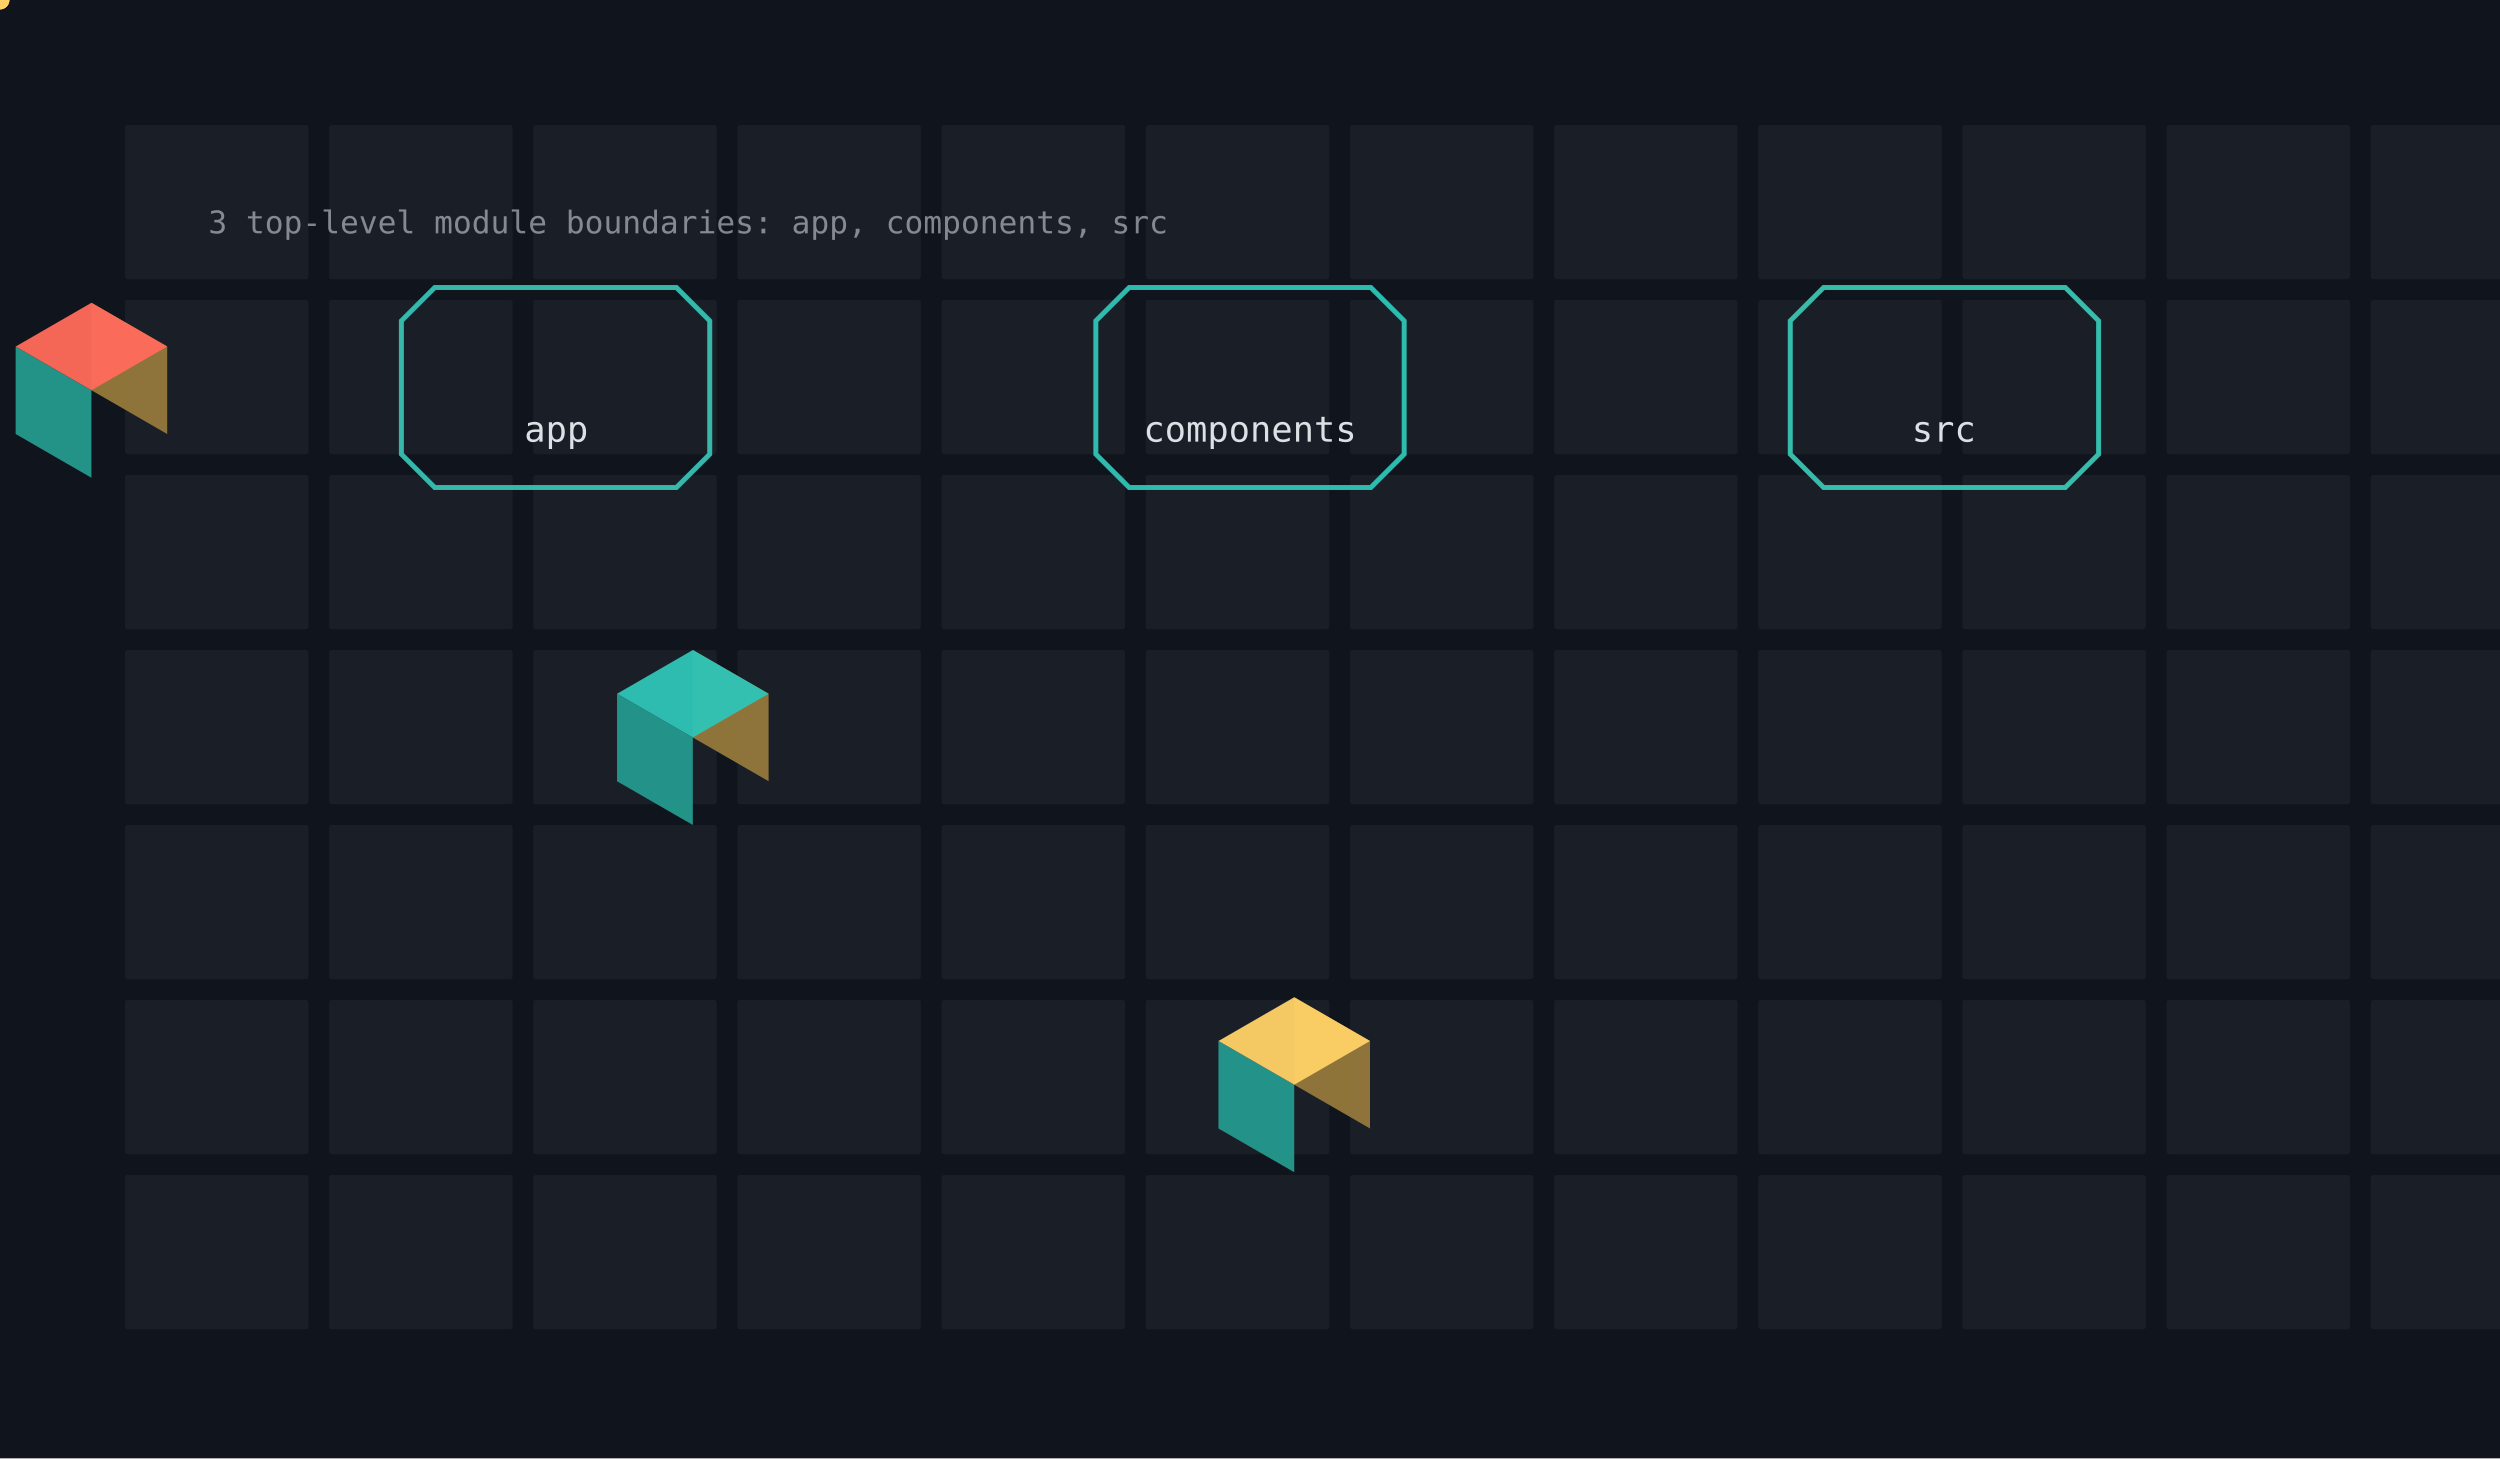
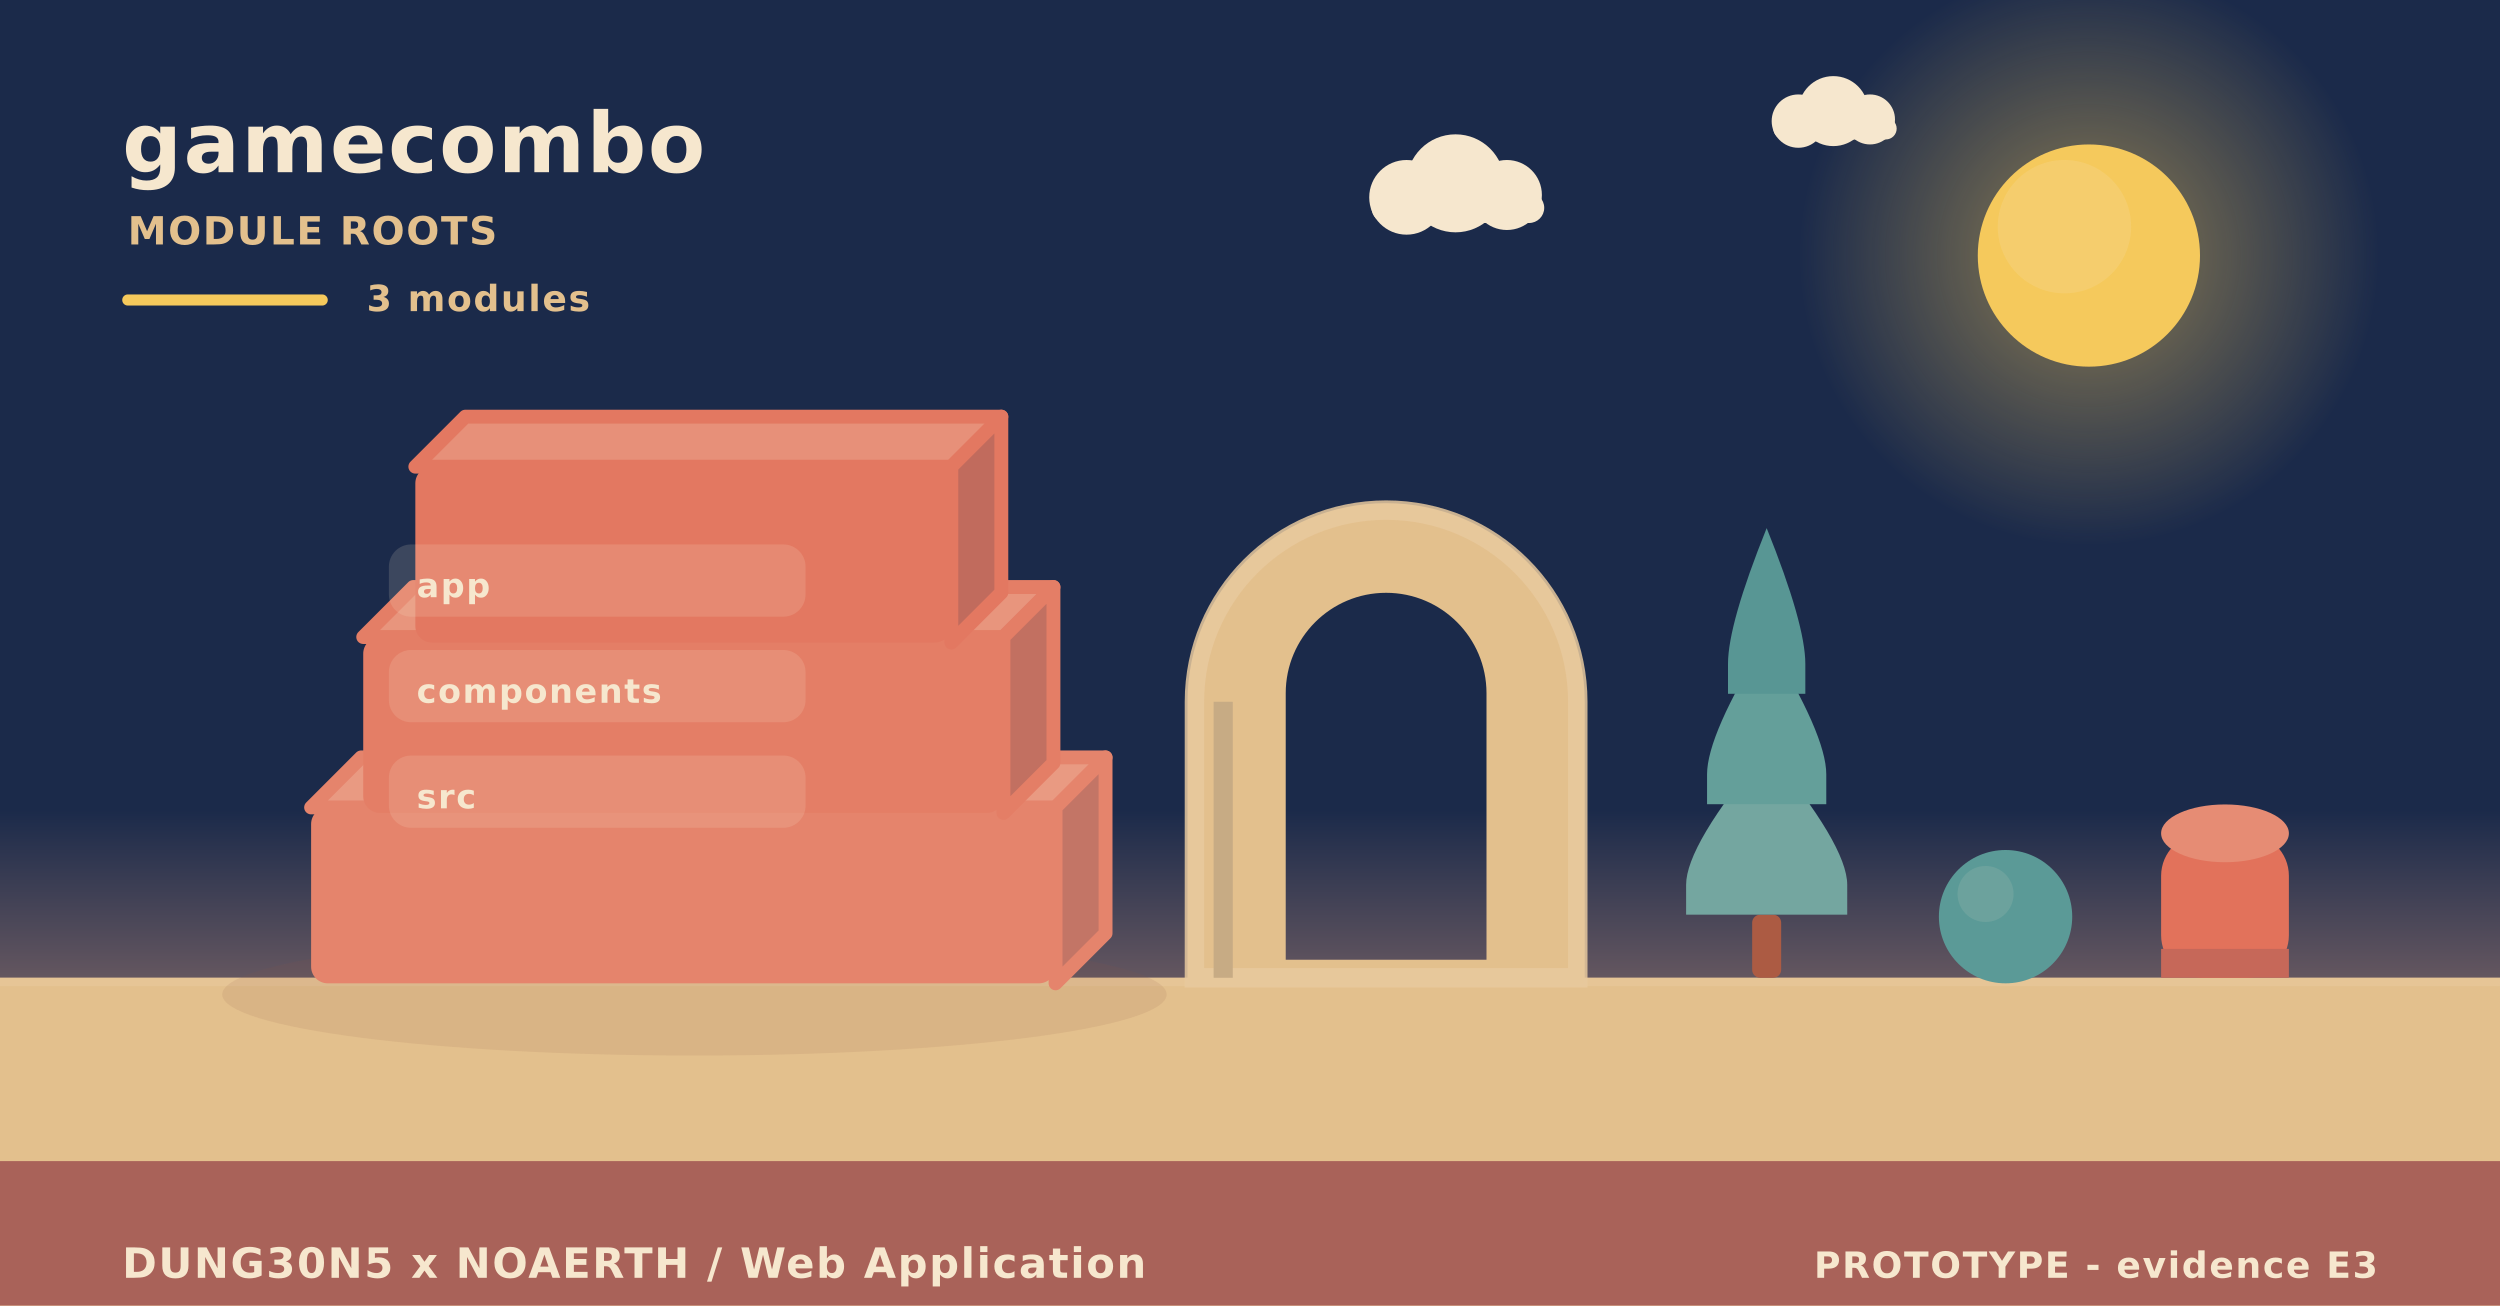
- <svg xmlns="http://www.w3.org/2000/svg" viewBox="0 0 1200 700" width="1200" height="700" role="img" aria-label="gamecombo architecture">
-   <rect width="1200" height="700" fill="#10141c" />
-   <defs>
-     <linearGradient id="ga" x1="0" y1="0" x2="1" y2="1">
-       <stop offset="0%" stop-color="#ff6b5a" />
-       <stop offset="100%" stop-color="#2ec4b6" />
-     </linearGradient>
-   </defs>
-   <rect x="60.00" y="60.00" width="88.00" height="74.00" rx="1.20" fill="#f2f5f9" opacity="0.05" />
-   <rect x="158.00" y="60.00" width="88.00" height="74.00" rx="1.20" fill="#f2f5f9" opacity="0.05" />
-   <rect x="256.00" y="60.00" width="88.00" height="74.00" rx="1.20" fill="#f2f5f9" opacity="0.05" />
-   <rect x="354.00" y="60.00" width="88.00" height="74.00" rx="1.20" fill="#f2f5f9" opacity="0.05" />
-   <rect x="452.00" y="60.00" width="88.00" height="74.00" rx="1.20" fill="#f2f5f9" opacity="0.05" />
-   <rect x="550.00" y="60.00" width="88.00" height="74.00" rx="1.20" fill="#f2f5f9" opacity="0.05" />
-   <rect x="648.00" y="60.00" width="88.00" height="74.00" rx="1.20" fill="#f2f5f9" opacity="0.05" />
-   <rect x="746.00" y="60.00" width="88.00" height="74.00" rx="1.20" fill="#f2f5f9" opacity="0.05" />
-   <rect x="844.00" y="60.00" width="88.00" height="74.00" rx="1.20" fill="#f2f5f9" opacity="0.05" />
-   <rect x="942.00" y="60.00" width="88.00" height="74.00" rx="1.20" fill="#f2f5f9" opacity="0.05" />
-   <rect x="1040.00" y="60.00" width="88.00" height="74.00" rx="1.20" fill="#f2f5f9" opacity="0.05" />
-   <rect x="1138.00" y="60.00" width="88.00" height="74.00" rx="1.20" fill="#f2f5f9" opacity="0.05" />
-   <rect x="60.00" y="144.00" width="88.00" height="74.00" rx="1.20" fill="#f2f5f9" opacity="0.05" />
-   <rect x="158.00" y="144.00" width="88.00" height="74.00" rx="1.20" fill="#f2f5f9" opacity="0.05" />
-   <rect x="256.00" y="144.00" width="88.00" height="74.00" rx="1.20" fill="#f2f5f9" opacity="0.05" />
-   <rect x="354.00" y="144.00" width="88.00" height="74.00" rx="1.20" fill="#f2f5f9" opacity="0.05" />
-   <rect x="452.00" y="144.00" width="88.00" height="74.00" rx="1.20" fill="#f2f5f9" opacity="0.05" />
-   <rect x="550.00" y="144.00" width="88.00" height="74.00" rx="1.20" fill="#f2f5f9" opacity="0.05" />
-   <rect x="648.00" y="144.00" width="88.00" height="74.00" rx="1.20" fill="#f2f5f9" opacity="0.05" />
-   <rect x="746.00" y="144.00" width="88.00" height="74.00" rx="1.20" fill="#f2f5f9" opacity="0.05" />
-   <rect x="844.00" y="144.00" width="88.00" height="74.00" rx="1.20" fill="#f2f5f9" opacity="0.05" />
-   <rect x="942.00" y="144.00" width="88.00" height="74.00" rx="1.20" fill="#f2f5f9" opacity="0.05" />
-   <rect x="1040.00" y="144.00" width="88.00" height="74.00" rx="1.20" fill="#f2f5f9" opacity="0.05" />
-   <rect x="1138.00" y="144.00" width="88.00" height="74.00" rx="1.20" fill="#f2f5f9" opacity="0.05" />
-   <rect x="60.00" y="228.00" width="88.00" height="74.00" rx="1.20" fill="#f2f5f9" opacity="0.05" />
-   <rect x="158.00" y="228.00" width="88.00" height="74.00" rx="1.20" fill="#f2f5f9" opacity="0.05" />
-   <rect x="256.00" y="228.00" width="88.00" height="74.00" rx="1.20" fill="#f2f5f9" opacity="0.05" />
-   <rect x="354.00" y="228.00" width="88.00" height="74.00" rx="1.20" fill="#f2f5f9" opacity="0.05" />
-   <rect x="452.00" y="228.00" width="88.00" height="74.00" rx="1.20" fill="#f2f5f9" opacity="0.05" />
-   <rect x="550.00" y="228.00" width="88.00" height="74.00" rx="1.20" fill="#f2f5f9" opacity="0.05" />
-   <rect x="648.00" y="228.00" width="88.00" height="74.00" rx="1.20" fill="#f2f5f9" opacity="0.05" />
-   <rect x="746.00" y="228.00" width="88.00" height="74.00" rx="1.20" fill="#f2f5f9" opacity="0.05" />
-   <rect x="844.00" y="228.00" width="88.00" height="74.00" rx="1.20" fill="#f2f5f9" opacity="0.05" />
-   <rect x="942.00" y="228.00" width="88.00" height="74.00" rx="1.20" fill="#f2f5f9" opacity="0.05" />
-   <rect x="1040.00" y="228.00" width="88.00" height="74.00" rx="1.20" fill="#f2f5f9" opacity="0.05" />
-   <rect x="1138.00" y="228.00" width="88.00" height="74.00" rx="1.20" fill="#f2f5f9" opacity="0.05" />
-   <rect x="60.00" y="312.00" width="88.00" height="74.00" rx="1.20" fill="#f2f5f9" opacity="0.05" />
-   <rect x="158.00" y="312.00" width="88.00" height="74.00" rx="1.20" fill="#f2f5f9" opacity="0.05" />
-   <rect x="256.00" y="312.00" width="88.00" height="74.00" rx="1.20" fill="#f2f5f9" opacity="0.05" />
-   <rect x="354.00" y="312.00" width="88.00" height="74.00" rx="1.20" fill="#f2f5f9" opacity="0.05" />
-   <rect x="452.00" y="312.00" width="88.00" height="74.00" rx="1.20" fill="#f2f5f9" opacity="0.05" />
-   <rect x="550.00" y="312.00" width="88.00" height="74.00" rx="1.20" fill="#f2f5f9" opacity="0.05" />
-   <rect x="648.00" y="312.00" width="88.00" height="74.00" rx="1.20" fill="#f2f5f9" opacity="0.05" />
-   <rect x="746.00" y="312.00" width="88.00" height="74.00" rx="1.20" fill="#f2f5f9" opacity="0.05" />
-   <rect x="844.00" y="312.00" width="88.00" height="74.00" rx="1.20" fill="#f2f5f9" opacity="0.05" />
-   <rect x="942.00" y="312.00" width="88.00" height="74.00" rx="1.20" fill="#f2f5f9" opacity="0.05" />
-   <rect x="1040.00" y="312.00" width="88.00" height="74.00" rx="1.20" fill="#f2f5f9" opacity="0.05" />
-   <rect x="1138.00" y="312.00" width="88.00" height="74.00" rx="1.20" fill="#f2f5f9" opacity="0.05" />
-   <rect x="60.00" y="396.00" width="88.00" height="74.00" rx="1.20" fill="#f2f5f9" opacity="0.05" />
-   <rect x="158.00" y="396.00" width="88.00" height="74.00" rx="1.20" fill="#f2f5f9" opacity="0.05" />
-   <rect x="256.00" y="396.00" width="88.00" height="74.00" rx="1.20" fill="#f2f5f9" opacity="0.05" />
-   <rect x="354.00" y="396.00" width="88.00" height="74.00" rx="1.20" fill="#f2f5f9" opacity="0.05" />
-   <rect x="452.00" y="396.00" width="88.00" height="74.00" rx="1.20" fill="#f2f5f9" opacity="0.05" />
-   <rect x="550.00" y="396.00" width="88.00" height="74.00" rx="1.20" fill="#f2f5f9" opacity="0.05" />
-   <rect x="648.00" y="396.00" width="88.00" height="74.00" rx="1.20" fill="#f2f5f9" opacity="0.05" />
-   <rect x="746.00" y="396.00" width="88.00" height="74.00" rx="1.20" fill="#f2f5f9" opacity="0.05" />
-   <rect x="844.00" y="396.00" width="88.00" height="74.00" rx="1.20" fill="#f2f5f9" opacity="0.05" />
-   <rect x="942.00" y="396.00" width="88.00" height="74.00" rx="1.20" fill="#f2f5f9" opacity="0.05" />
-   <rect x="1040.00" y="396.00" width="88.00" height="74.00" rx="1.20" fill="#f2f5f9" opacity="0.05" />
-   <rect x="1138.00" y="396.00" width="88.00" height="74.00" rx="1.20" fill="#f2f5f9" opacity="0.05" />
-   <rect x="60.00" y="480.00" width="88.00" height="74.00" rx="1.20" fill="#f2f5f9" opacity="0.05" />
-   <rect x="158.00" y="480.00" width="88.00" height="74.00" rx="1.20" fill="#f2f5f9" opacity="0.05" />
-   <rect x="256.00" y="480.00" width="88.00" height="74.00" rx="1.20" fill="#f2f5f9" opacity="0.05" />
-   <rect x="354.00" y="480.00" width="88.00" height="74.00" rx="1.20" fill="#f2f5f9" opacity="0.05" />
-   <rect x="452.00" y="480.00" width="88.00" height="74.00" rx="1.20" fill="#f2f5f9" opacity="0.05" />
-   <rect x="550.00" y="480.00" width="88.00" height="74.00" rx="1.20" fill="#f2f5f9" opacity="0.05" />
-   <rect x="648.00" y="480.00" width="88.00" height="74.00" rx="1.20" fill="#f2f5f9" opacity="0.05" />
-   <rect x="746.00" y="480.00" width="88.00" height="74.00" rx="1.20" fill="#f2f5f9" opacity="0.05" />
-   <rect x="844.00" y="480.00" width="88.00" height="74.00" rx="1.20" fill="#f2f5f9" opacity="0.05" />
-   <rect x="942.00" y="480.00" width="88.00" height="74.00" rx="1.20" fill="#f2f5f9" opacity="0.05" />
-   <rect x="1040.00" y="480.00" width="88.00" height="74.00" rx="1.20" fill="#f2f5f9" opacity="0.05" />
-   <rect x="1138.00" y="480.00" width="88.00" height="74.00" rx="1.20" fill="#f2f5f9" opacity="0.05" />
-   <rect x="60.00" y="564.00" width="88.00" height="74.00" rx="1.20" fill="#f2f5f9" opacity="0.05" />
-   <rect x="158.00" y="564.00" width="88.00" height="74.00" rx="1.20" fill="#f2f5f9" opacity="0.05" />
-   <rect x="256.00" y="564.00" width="88.00" height="74.00" rx="1.20" fill="#f2f5f9" opacity="0.05" />
-   <rect x="354.00" y="564.00" width="88.00" height="74.00" rx="1.20" fill="#f2f5f9" opacity="0.05" />
-   <rect x="452.00" y="564.00" width="88.00" height="74.00" rx="1.20" fill="#f2f5f9" opacity="0.05" />
-   <rect x="550.00" y="564.00" width="88.00" height="74.00" rx="1.20" fill="#f2f5f9" opacity="0.05" />
-   <rect x="648.00" y="564.00" width="88.00" height="74.00" rx="1.20" fill="#f2f5f9" opacity="0.05" />
-   <rect x="746.00" y="564.00" width="88.00" height="74.00" rx="1.20" fill="#f2f5f9" opacity="0.05" />
-   <rect x="844.00" y="564.00" width="88.00" height="74.00" rx="1.20" fill="#f2f5f9" opacity="0.05" />
-   <rect x="942.00" y="564.00" width="88.00" height="74.00" rx="1.20" fill="#f2f5f9" opacity="0.05" />
-   <rect x="1040.00" y="564.00" width="88.00" height="74.00" rx="1.20" fill="#f2f5f9" opacity="0.05" />
-   <rect x="1138.00" y="564.00" width="88.00" height="74.00" rx="1.20" fill="#f2f5f9" opacity="0.05" />
-   <path d="M208.67,138.00 H324.67 L340.67,154.00 V218.00 L324.67,234.00 H208.67 L192.67,218.00 V154.00 Z" fill="none" stroke="rgba(255,107,90,0.550)" stroke-width="1.80" opacity="0.90" />
-   <polygon points="43.88,187.33 80.25,208.33 80.25,166.33 43.88,145.33" fill="#94793b" opacity="0.95" />
-   <polygon points="7.51,208.33 43.88,229.33 43.88,187.33 7.51,166.33" fill="#24998e" opacity="0.95" />
-   <polygon points="43.88,145.33 80.25,166.33 43.88,187.33 7.51,166.33" fill="#ff6b5a" opacity="0.95" />
-   <text x="267" y="212" font-family="ui-monospace,Menlo,monospace" font-size="17" fill="rgba(242,245,249,0.900)" text-anchor="middle">app</text>
+ <svg xmlns="http://www.w3.org/2000/svg" width="900" height="470" viewBox="0 0 900 470" role="img" aria-label="gamecombo - how it is built">
+   <linearGradient id="skya" x1="0" y1="0" x2="0" y2="1">
+     <stop offset="0" stop-color="#1b2a4a" />
+     <stop offset="0.62" stop-color="#1b2a4a" />
+     <stop offset="1" stop-color="#f3ad8a" />
+   </linearGradient>
+   <rect width="900" height="470" fill="url(#skya)" />
+   <radialGradient id="suna">
+     <stop offset="0.35" stop-color="#f5c95c" stop-opacity="0.34" />
+     <stop offset="1" stop-color="#f5c95c" stop-opacity="0" />
+   </radialGradient>
+   <circle cx="752" cy="92" r="104" fill="url(#suna)" />
+   <circle cx="752" cy="92" r="40" fill="#f5c95c" />
+   <circle cx="743.2" cy="81.6" r="24" fill="#f5d27e" opacity="0.5" />
  <g>
-     <path d="M208.67,138.00 H324.67 L340.67,154.00 V218.00 L324.67,234.00 H208.67 L192.67,218.00 V154.00 Z" fill="none" stroke="#2ec4b6" stroke-width="2.40" opacity="0.90" />
-     <animate attributeName="opacity" values="0.25;1.0;0.25" dur="17.0s" begin="0.0s" repeatCount="indefinite" />
+     <circle cx="524" cy="66" r="17.64" fill="#f6e7ce" />
+     <circle cx="506.36" cy="71.04" r="13.44" fill="#f6e7ce" />
+     <circle cx="542.48" cy="70.2" r="12.6" fill="#f6e7ce" />
+     <rect x="493.76" y="69.36" width="62.16" height="10.92" rx="5.46" fill="#f6e7ce" />
+     <animateTransform attributeName="transform" type="translate" values="0 0;24 0;0 0" dur="36s" begin="0s" repeatCount="indefinite" />
  </g>
-   <g opacity="0.9">
-     <circle cx="0.00" cy="0.00" r="4.50" fill="#ffd166" opacity="1.00" />
-     <animateTransform attributeName="transform" type="translate" values="266.67,184.00 600.00,184.00" dur="5.667s" begin="0.0s" repeatCount="indefinite" />
-     <animateTransform attributeName="transform" type="translate" values="600.00,184.00 266.67,184.00" dur="5.667s" begin="2.833s" repeatCount="indefinite" />
+   <g>
+     <circle cx="660" cy="40" r="12.6" fill="#f6e7ce" />
+     <circle cx="647.4" cy="43.6" r="9.6" fill="#f6e7ce" />
+     <circle cx="673.2" cy="43" r="9" fill="#f6e7ce" />
+     <rect x="638.4" y="42.4" width="44.4" height="7.8" rx="3.9" fill="#f6e7ce" />
+     <animateTransform attributeName="transform" type="translate" values="0 0;-18 0;0 0" dur="46s" begin="3s" repeatCount="indefinite" />
  </g>
-   <path d="M542.00,138.00 H658.00 L674.00,154.00 V218.00 L658.00,234.00 H542.00 L526.00,218.00 V154.00 Z" fill="none" stroke="rgba(46,196,182,0.550)" stroke-width="1.80" opacity="0.90" />
-   <polygon points="332.55,354.00 368.93,375.00 368.93,333.00 332.55,312.00" fill="#94793b" opacity="0.95" />
-   <polygon points="296.18,375.00 332.55,396.00 332.55,354.00 296.18,333.00" fill="#24998e" opacity="0.95" />
-   <polygon points="332.55,312.00 368.93,333.00 332.55,354.00 296.18,333.00" fill="#2ec4b6" opacity="0.95" />
-   <text x="600" y="212" font-family="ui-monospace,Menlo,monospace" font-size="17" fill="rgba(242,245,249,0.900)" text-anchor="middle">components</text>
+   <rect x="0" y="352" width="900" height="118" fill="#e3c08d" />
+   <rect x="0" y="352" width="900" height="3" fill="#e6c596" />
+   <text x="44" y="62" font-family="Verdana,DejaVu Sans,sans-serif" font-size="30" font-weight="700" letter-spacing="0.6" fill="#f6e7ce" text-anchor="start">gamecombo</text>
+   <text x="46" y="88" font-family="Verdana,DejaVu Sans,sans-serif" font-size="14" font-weight="700" letter-spacing="0.6" fill="#e3c08d" text-anchor="start">MODULE ROOTS</text>
+   <rect x="44" y="106" width="74" height="4" rx="2" fill="#f5c95c" />
+   <text x="132" y="112" font-family="Verdana,DejaVu Sans,sans-serif" font-size="13" font-weight="700" letter-spacing="0.6" fill="#e3c08d" text-anchor="start">3 modules</text>
+   <ellipse cx="250" cy="358" rx="170" ry="22" fill="rgba(138,90,68,0.11)" />
+   <path d="M112,290.67 L380,290.67 L398,272.67 L130,272.67 Z" fill="#e99a82" stroke="#e5846c" stroke-width="5" stroke-linejoin="round" />
+   <path d="M380,290.67 L398,272.67 L398,336 L380,354 Z" fill="#c37566" stroke="#e5846c" stroke-width="5" stroke-linejoin="round" />
+   <rect x="112" y="290.67" width="268" height="63.33" rx="6" fill="#e5846c" />
+   <path d="M130.76,229.33 L361.24,229.33 L379.24,211.33 L148.76,211.33 Z" fill="#e8957d" stroke="#e47e66" stroke-width="5" stroke-linejoin="round" />
+   <path d="M361.24,229.33 L379.24,211.33 L379.24,274.67 L361.24,292.67 Z" fill="#c27061" stroke="#e47e66" stroke-width="5" stroke-linejoin="round" />
+   <rect x="130.76" y="229.33" width="230.48" height="63.33" rx="6" fill="#e47e66" />
+   <path d="M149.52,168 L342.48,168 L360.48,150 L167.52,150 Z" fill="#e79079" stroke="#e37861" stroke-width="5" stroke-linejoin="round" />
+   <path d="M342.48,168 L360.48,150 L360.48,213.33 L342.48,231.33 Z" fill="#c16b5d" stroke="#e37861" stroke-width="5" stroke-linejoin="round" />
+   <rect x="149.52" y="168" width="192.96" height="63.33" rx="6" fill="#e37861" />
+   <rect x="140" y="196" width="150" height="26" rx="8" fill="rgba(246,231,206,0.16)" opacity="0.94" />
  <g>
-     <path d="M542.00,138.00 H658.00 L674.00,154.00 V218.00 L658.00,234.00 H542.00 L526.00,218.00 V154.00 Z" fill="none" stroke="#2ec4b6" stroke-width="2.40" opacity="0.90" />
-     <animate attributeName="opacity" values="0.25;1.0;0.25" dur="17.0s" begin="0.45s" repeatCount="indefinite" />
+     <text x="150" y="215" font-family="Verdana,DejaVu Sans,sans-serif" font-size="12" font-weight="700" letter-spacing="0.6" fill="#f6e7ce" text-anchor="start">app</text>
+     <animateTransform attributeName="transform" type="translate" values="0 10;0 0" dur="0.7s" begin="0.3s" fill="freeze" />
  </g>
-   <g opacity="0.9">
-     <circle cx="0.00" cy="0.00" r="4.50" fill="#ffd166" opacity="1.00" />
-     <animateTransform attributeName="transform" type="translate" values="600.00,184.00 933.33,184.00" dur="5.667s" begin="0.3s" repeatCount="indefinite" />
-     <animateTransform attributeName="transform" type="translate" values="933.33,184.00 600.00,184.00" dur="5.667s" begin="3.133s" repeatCount="indefinite" />
+   <rect x="140" y="234" width="150" height="26" rx="8" fill="rgba(246,231,206,0.16)" opacity="0.94" />
+   <g>
+     <text x="150" y="253" font-family="Verdana,DejaVu Sans,sans-serif" font-size="12" font-weight="700" letter-spacing="0.6" fill="#f6e7ce" text-anchor="start">components</text>
+     <animateTransform attributeName="transform" type="translate" values="0 10;0 0" dur="0.7s" begin="0.5s" fill="freeze" />
  </g>
-   <path d="M875.33,138.00 H991.33 L1007.33,154.00 V218.00 L991.33,234.00 H875.33 L859.33,218.00 V154.00 Z" fill="none" stroke="rgba(255,209,102,0.550)" stroke-width="1.80" opacity="0.90" />
-   <polygon points="621.23,520.67 657.60,541.67 657.60,499.67 621.23,478.67" fill="#94793b" opacity="0.95" />
-   <polygon points="584.86,541.67 621.23,562.67 621.23,520.67 584.86,499.67" fill="#24998e" opacity="0.95" />
-   <polygon points="621.23,478.67 657.60,499.67 621.23,520.67 584.86,499.67" fill="#ffd166" opacity="0.95" />
-   <text x="933" y="212" font-family="ui-monospace,Menlo,monospace" font-size="17" fill="rgba(242,245,249,0.900)" text-anchor="middle">src</text>
+   <rect x="140" y="272" width="150" height="26" rx="8" fill="rgba(246,231,206,0.16)" opacity="0.94" />
  <g>
-     <path d="M875.33,138.00 H991.33 L1007.33,154.00 V218.00 L991.33,234.00 H875.33 L859.33,218.00 V154.00 Z" fill="none" stroke="#2ec4b6" stroke-width="2.40" opacity="0.90" />
-     <animate attributeName="opacity" values="0.25;1.0;0.25" dur="17.0s" begin="0.9s" repeatCount="indefinite" />
+     <text x="150" y="291" font-family="Verdana,DejaVu Sans,sans-serif" font-size="12" font-weight="700" letter-spacing="0.6" fill="#f6e7ce" text-anchor="start">src</text>
+     <animateTransform attributeName="transform" type="translate" values="0 10;0 0" dur="0.7s" begin="0.7s" fill="freeze" />
  </g>
-   <g opacity="0.9">
-     <circle cx="0.00" cy="0.00" r="4.50" fill="#ffd166" opacity="1.00" />
-     <animateTransform attributeName="transform" type="translate" values="933.33,184.00 933.33,184.00" dur="5.667s" begin="0.6s" repeatCount="indefinite" />
-     <animateTransform attributeName="transform" type="translate" values="933.33,184.00 933.33,184.00" dur="5.667s" begin="3.433s" repeatCount="indefinite" />
-   </g>
-   <text x="100" y="112" font-family="ui-monospace,Menlo,monospace" font-size="15" fill="rgba(242,245,249,0.500)">3 top-level module boundaries: app, components, src</text>
+   <path d="M430,352 L430,252.64 A69,69 0 0 1 568,252.64 L568,352 Z M460.36,348 L460.36,249.55 A38.64,38.64 0 0 1 537.64,249.55 L537.64,348 Z" fill="#e3c08d" fill-rule="evenodd" stroke="#e3c08d" stroke-width="5" stroke-linejoin="round" />
+   <path d="M430,352 L430,252.64 A69,69 0 0 1 568,252.64 L568,352 Z" fill="none" stroke="#e8c99d" stroke-width="7" stroke-linecap="round" opacity="0.85" />
+   <rect x="436.9" y="252.64" width="6.9" height="99.36" fill="#c7ab84" />
+   <rect x="630.78" y="329.28" width="10.44" height="22.72" rx="2.9" fill="#ac5b43" />
+   <path d="M636,269.64 Q607,304.23 607,318.54 Q607,329.28 607,329.28 L665,329.28 Q665,329.28 665,318.54 Q665,304.23 636,269.64 Z" fill="#74a6a0" />
+   <path d="M636,229.88 Q614.54,264.47 614.54,278.78 Q614.54,289.52 614.54,289.52 L657.46,289.52 Q657.46,289.52 657.46,278.78 Q657.46,264.47 636,229.88 Z" fill="#649f9a" />
+   <path d="M636,190.12 Q622.08,224.71 622.08,239.02 Q622.08,249.76 622.08,249.76 L649.92,249.76 Q649.92,249.76 649.92,239.02 Q649.92,224.71 636,190.12 Z" fill="#589694" />
+   <circle cx="722" cy="330" r="24" fill="#5b9a97" />
+   <circle cx="714.8" cy="321.84" r="10.08" fill="#7aa9a2" opacity="0.55" />
+   <rect x="778" y="300" width="46" height="52" rx="15.33" fill="#e2725b" />
+   <ellipse cx="801" cy="300" rx="23" ry="10.4" fill="#e68c74" />
+   <rect x="778" y="341.6" width="46" height="10.4" fill="#c66859" />
+   <rect x="0" y="418" width="900" height="52" rx="0" fill="#a65c56" opacity="0.94" />
+   <text x="44" y="460" font-family="Verdana,DejaVu Sans,sans-serif" font-size="15" font-weight="700" letter-spacing="0.6" fill="#f6e7ce" text-anchor="start">DUNG30N5 x NOAERTH  /  Web Application</text>
+   <text x="856" y="460" font-family="Verdana,DejaVu Sans,sans-serif" font-size="13" font-weight="700" letter-spacing="0.6" fill="#f6e7ce" text-anchor="end">PROTOTYPE  -  evidence E3</text>
</svg>
